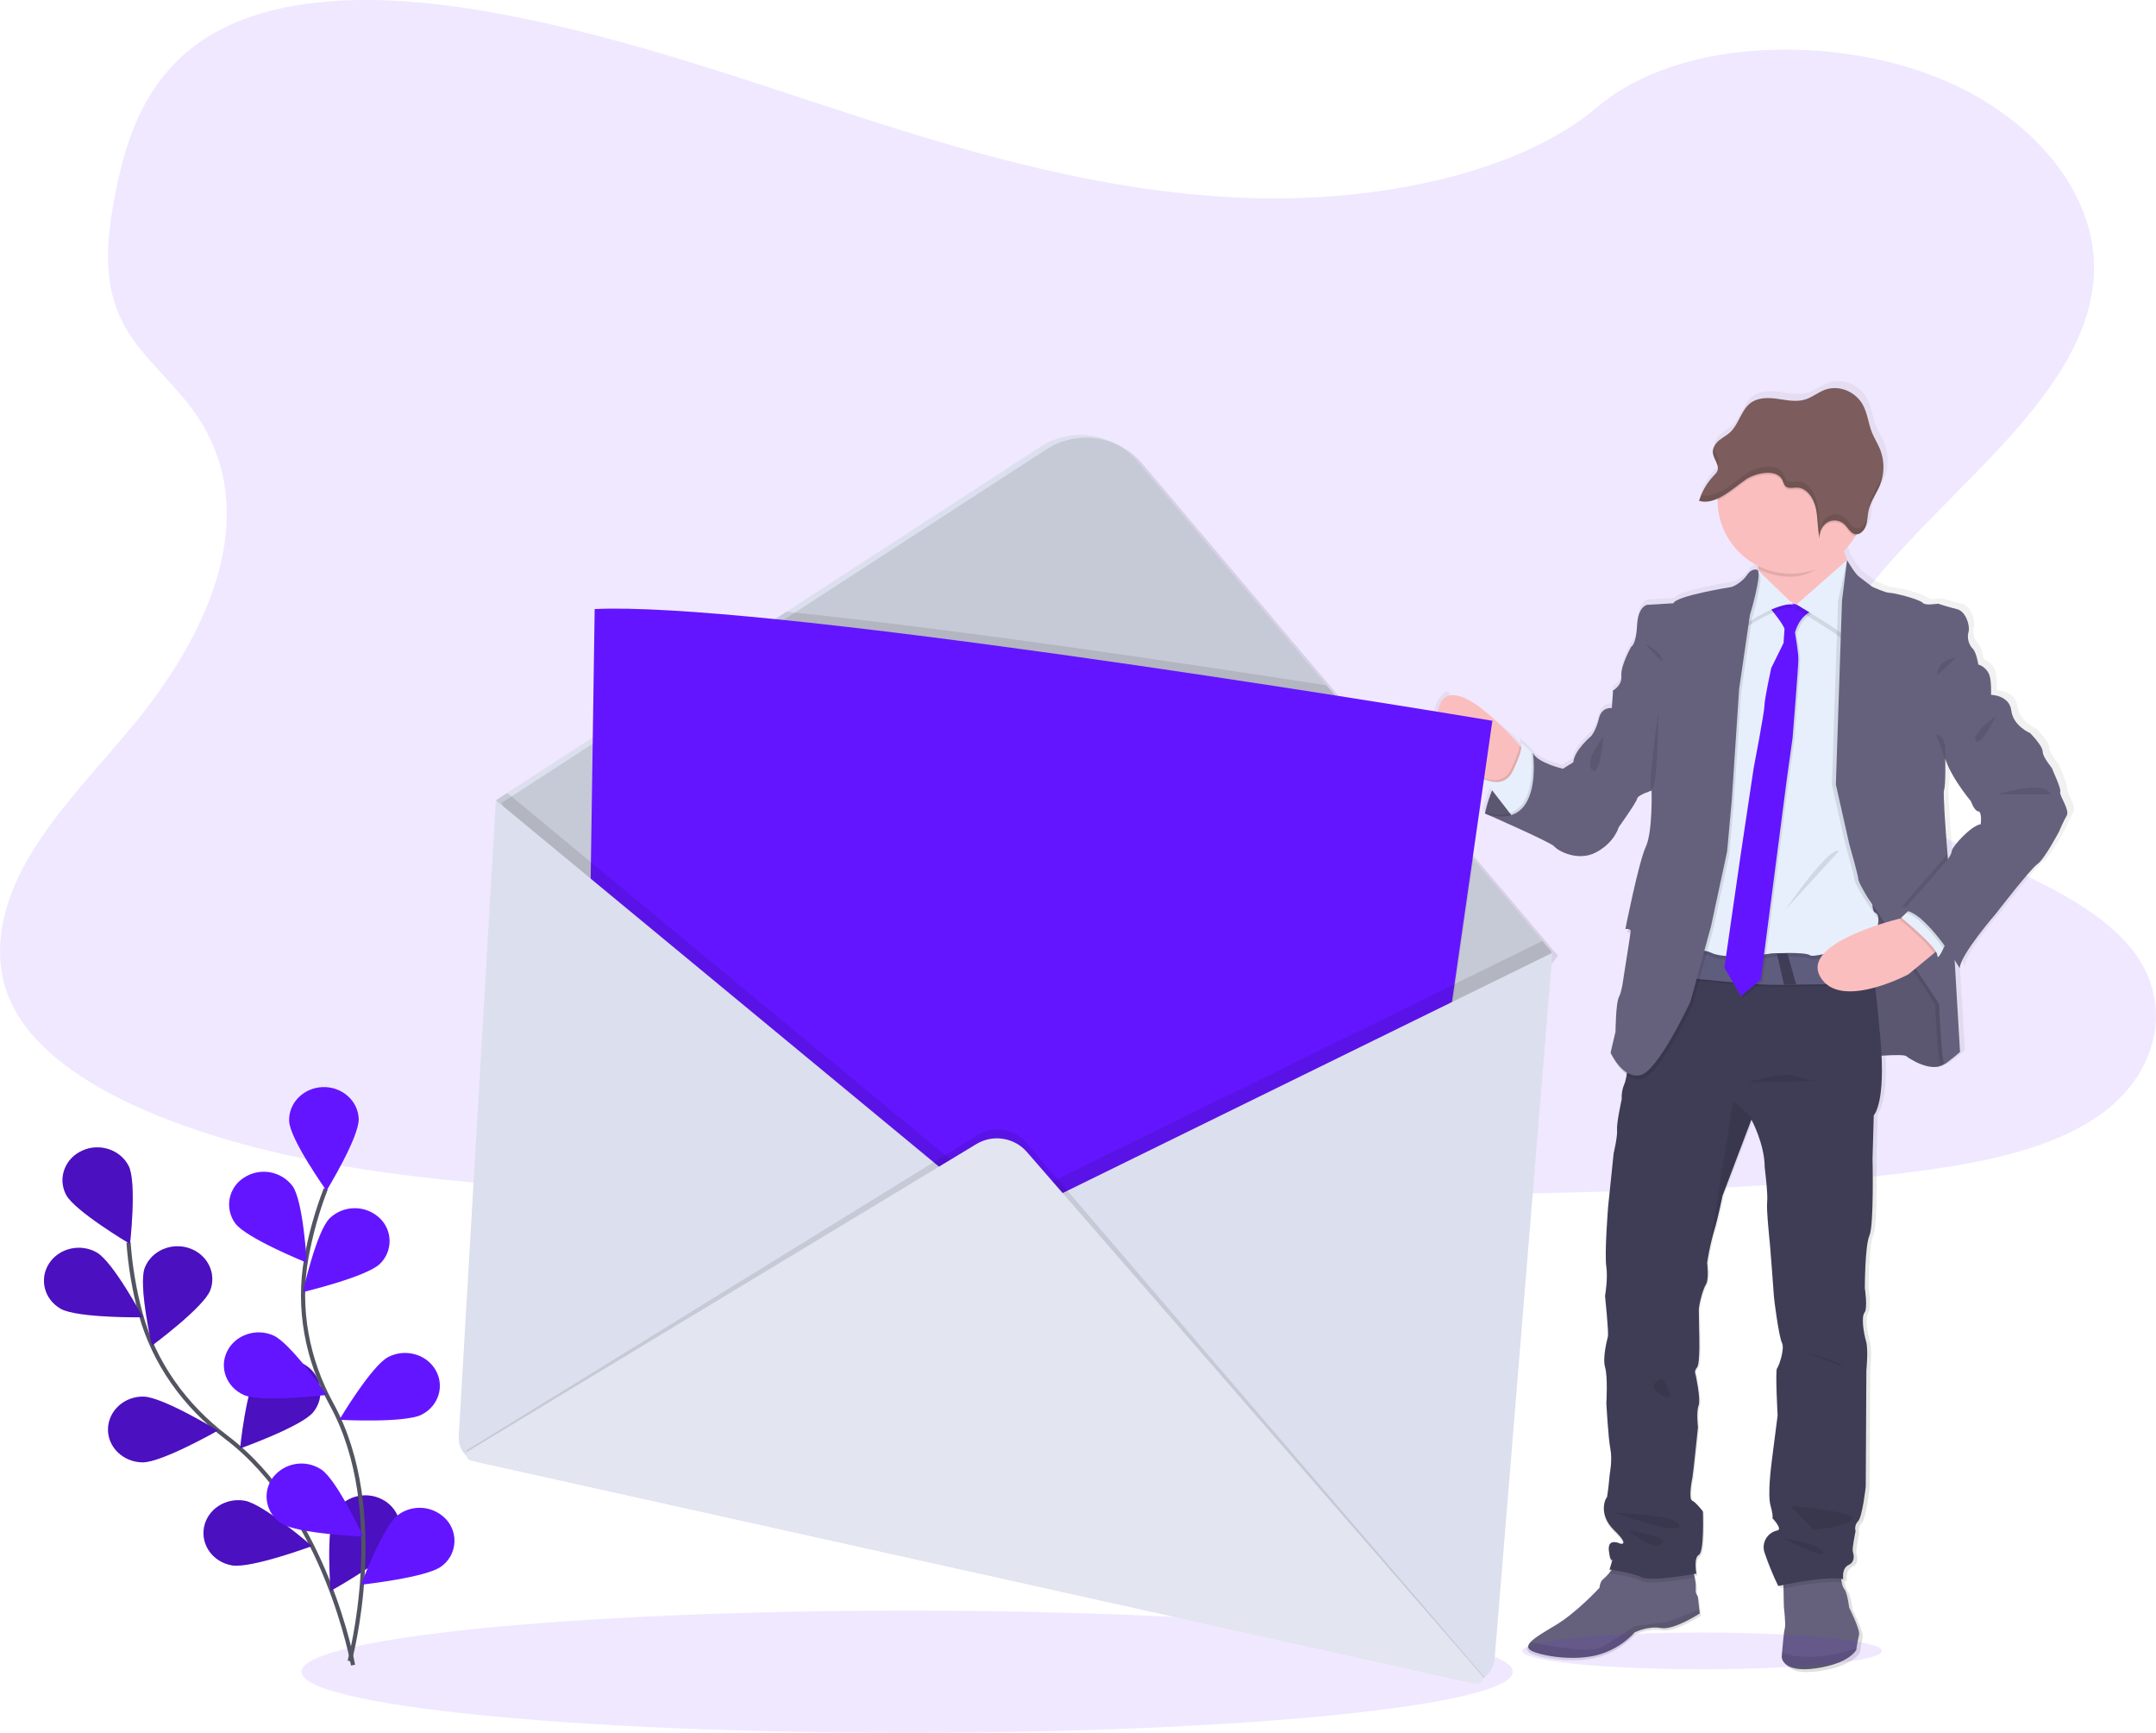
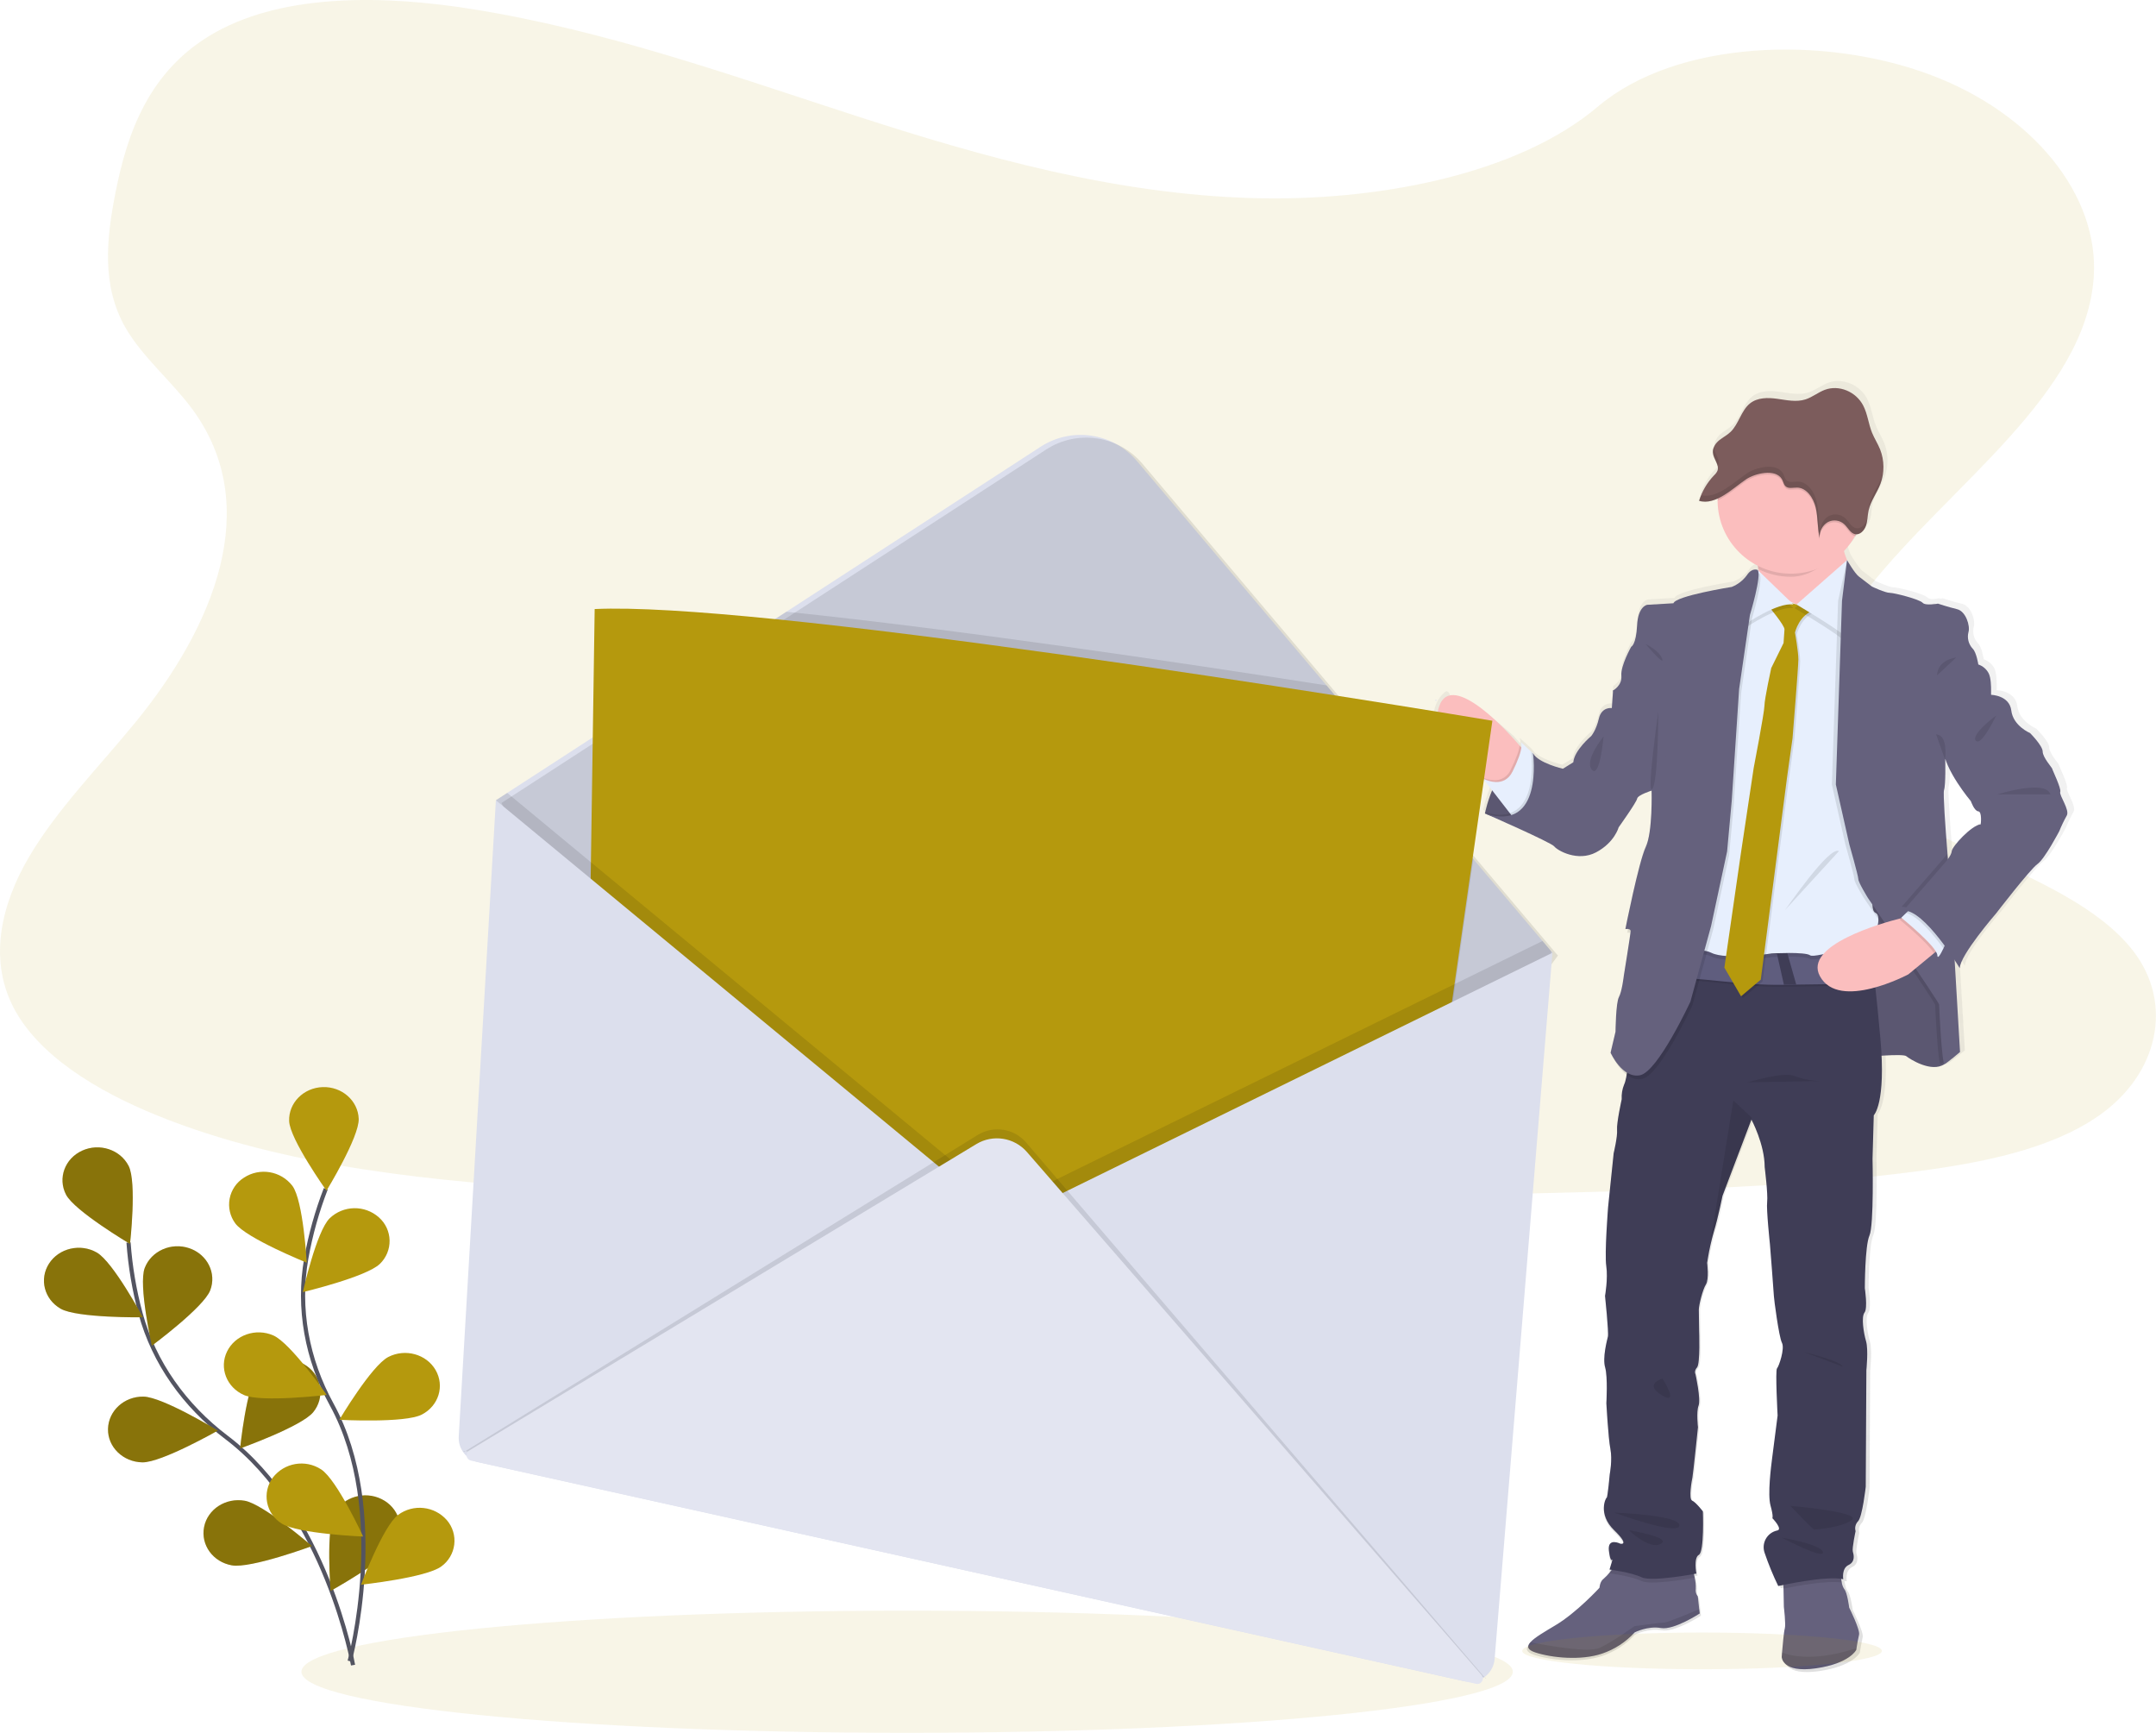
<svg xmlns="http://www.w3.org/2000/svg" id="94c1f45f-2d92-458e-bbfe-f6c69da92e14" data-name="Layer 1" width="1034.95" height="831.61" viewBox="0 0 1034.95 831.61">
  <defs>
    <linearGradient id="eb1b6581-0e6c-46f0-8ed9-49203ffc7122" x1="924.49" y1="836.62" x2="924.49" y2="217.05" gradientUnits="userSpaceOnUse">
      <stop offset="0" stop-color="gray" stop-opacity="0.25" />
      <stop offset="0.54" stop-color="gray" stop-opacity="0.12" />
      <stop offset="1" stop-color="gray" stop-opacity="0.1" />
    </linearGradient>
  </defs>
-   <path d="M683.84,129.27C617.49,127.36,554.3,109.52,494,90S373.84,48.89,309.08,38.55c-41.65-6.65-89.28-7.59-122.84,11C153.94,67.44,143.51,98.33,137.9,127c-4.23,21.56-6.71,44.26,4.86,64.44,8,14,22.29,25.79,32.15,39.21,34.3,46.71,10.06,104.3-27.12,149.9-17.44,21.39-37.67,41.8-51.13,64.57S77,494,88.75,517.2c11.67,23,39.48,40.31,69.61,52.48,61.19,24.7,133.3,31.77,203.61,35.78,155.64,8.86,312.12,5,468.18,1.18,57.75-1.42,115.76-2.86,172.58-10.3,31.55-4.13,64.12-10.68,87-26.5,29.08-20.08,36.28-54.09,16.8-79.27-32.68-42.24-123-52.73-145.89-98.06-12.58-24.95.34-52.75,18.61-75.89,39.2-49.64,104.91-93.19,108.37-149.93,2.37-39-29.21-78-78.05-96.44-51.19-19.33-122.18-16.9-160,15.1C810.76,118.29,742.42,131,683.84,129.27Z" transform="translate(-82.53 -34.2)" fill="#6415ff" opacity="0.1" />
-   <ellipse cx="435.45" cy="802.29" rx="290.75" ry="29.32" fill="#6415ff" opacity="0.1" />
+   <path d="M683.84,129.27C617.49,127.36,554.3,109.52,494,90S373.84,48.89,309.08,38.55c-41.65-6.65-89.28-7.59-122.84,11C153.94,67.44,143.51,98.33,137.9,127c-4.23,21.56-6.71,44.26,4.86,64.44,8,14,22.29,25.79,32.15,39.21,34.3,46.71,10.06,104.3-27.12,149.9-17.44,21.39-37.67,41.8-51.13,64.57S77,494,88.75,517.2c11.67,23,39.48,40.31,69.61,52.48,61.19,24.7,133.3,31.77,203.61,35.78,155.64,8.86,312.12,5,468.18,1.18,57.75-1.42,115.76-2.86,172.58-10.3,31.55-4.13,64.12-10.68,87-26.5,29.08-20.08,36.28-54.09,16.8-79.27-32.68-42.24-123-52.73-145.89-98.06-12.58-24.95.34-52.75,18.61-75.89,39.2-49.64,104.91-93.19,108.37-149.93,2.37-39-29.21-78-78.05-96.44-51.19-19.33-122.18-16.9-160,15.1C810.76,118.29,742.42,131,683.84,129.27Z" transform="translate(-82.53 -34.2)" fill="#b5990d" opacity="0.1" />
+   <ellipse cx="435.45" cy="802.29" rx="290.75" ry="29.32" fill="#b5990d" opacity="0.1" />
  <path d="M252,833.31S239.1,760.22,191.22,724c-20.09-15.2-34.79-35.87-41.21-59.41a179.25,179.25,0,0,1-5.78-34.1" transform="translate(-82.53 -34.2)" fill="none" stroke="#535461" stroke-miterlimit="10" stroke-width="2" />
-   <path d="M114.21,607.49c4,7.83,30.73,23.68,30.73,23.68s3.36-29.61-.67-37.45-14-11.11-22.32-7.31S110.18,599.65,114.21,607.49Z" transform="translate(-82.53 -34.2)" fill="#6415ff" />
-   <path d="M111.66,662.28c7.9,4.51,39.44,4.11,39.44,4.11S136.87,639.81,129,635.3s-18.16-2.13-22.94,5.32S103.77,657.77,111.66,662.28Z" transform="translate(-82.53 -34.2)" fill="#6415ff" />
-   <path d="M150.87,736c9.22.13,36.23-15.25,36.23-15.25s-26.49-16.16-35.72-16.3-16.82,6.82-17,15.53S141.64,735.84,150.87,736Z" transform="translate(-82.53 -34.2)" fill="#6415ff" />
-   <path d="M193.83,785.43c9.06,1.61,38.44-9.25,38.44-9.25S209.05,756,200,754.42s-17.8,4-19.5,12.6S184.76,783.83,193.83,785.43Z" transform="translate(-82.53 -34.2)" fill="#6415ff" />
-   <path d="M183.44,653.45c-3.15,8.19-28,26.55-28,26.55s-6.58-29.12-3.43-37.31,12.74-12.42,21.41-9.45S186.59,645.27,183.44,653.45Z" transform="translate(-82.53 -34.2)" fill="#6415ff" />
-   <path d="M232.91,711.89c-5.6,6.93-35.12,17.43-35.12,17.43s3-29.65,8.56-36.57a17.38,17.38,0,0,1,23.42-3A15.2,15.2,0,0,1,232.91,711.89Z" transform="translate(-82.53 -34.2)" fill="#6415ff" />
-   <path d="M272.73,774.92c-4.28,7.72-31.49,22.78-31.49,22.78s-2.39-29.69,1.89-37.41,14.37-10.7,22.55-6.66S277,767.2,272.73,774.92Z" transform="translate(-82.53 -34.2)" fill="#6415ff" />
+   <path d="M114.21,607.49c4,7.83,30.73,23.68,30.73,23.68s3.36-29.61-.67-37.45-14-11.11-22.32-7.31S110.18,599.65,114.21,607.49Z" transform="translate(-82.53 -34.2)" fill="#b5990d" />
+   <path d="M111.66,662.28c7.9,4.51,39.44,4.11,39.44,4.11S136.87,639.81,129,635.3s-18.16-2.13-22.94,5.32S103.77,657.77,111.66,662.28Z" transform="translate(-82.53 -34.2)" fill="#b5990d" />
+   <path d="M150.87,736c9.22.13,36.23-15.25,36.23-15.25s-26.49-16.16-35.72-16.3-16.82,6.82-17,15.53S141.64,735.84,150.87,736Z" transform="translate(-82.53 -34.2)" fill="#b5990d" />
+   <path d="M193.83,785.43c9.06,1.61,38.44-9.25,38.44-9.25S209.05,756,200,754.42s-17.8,4-19.5,12.6S184.76,783.83,193.83,785.43Z" transform="translate(-82.53 -34.2)" fill="#b5990d" />
+   <path d="M183.44,653.45c-3.15,8.19-28,26.55-28,26.55s-6.58-29.12-3.43-37.31,12.74-12.42,21.41-9.45S186.59,645.27,183.44,653.45Z" transform="translate(-82.53 -34.2)" fill="#b5990d" />
+   <path d="M232.91,711.89c-5.6,6.93-35.12,17.43-35.12,17.43s3-29.65,8.56-36.57a17.38,17.38,0,0,1,23.42-3A15.2,15.2,0,0,1,232.91,711.89Z" transform="translate(-82.53 -34.2)" fill="#b5990d" />
+   <path d="M272.73,774.92c-4.28,7.72-31.49,22.78-31.49,22.78s-2.39-29.69,1.89-37.41,14.37-10.7,22.55-6.66S277,767.2,272.73,774.92Z" transform="translate(-82.53 -34.2)" fill="#b5990d" />
  <path d="M114.21,607.49c4,7.83,30.73,23.68,30.73,23.68s3.36-29.61-.67-37.45-14-11.11-22.32-7.31S110.18,599.65,114.21,607.49Z" transform="translate(-82.53 -34.2)" opacity="0.25" />
  <path d="M111.66,662.28c7.9,4.51,39.44,4.11,39.44,4.11S136.87,639.81,129,635.3s-18.16-2.13-22.94,5.32S103.77,657.77,111.66,662.28Z" transform="translate(-82.53 -34.2)" opacity="0.25" />
  <path d="M150.87,736c9.22.13,36.23-15.25,36.23-15.25s-26.49-16.16-35.72-16.3-16.82,6.82-17,15.53S141.64,735.84,150.87,736Z" transform="translate(-82.53 -34.2)" opacity="0.25" />
  <path d="M193.83,785.43c9.06,1.61,38.44-9.25,38.44-9.25S209.05,756,200,754.42s-17.8,4-19.5,12.6S184.76,783.83,193.83,785.43Z" transform="translate(-82.53 -34.2)" opacity="0.25" />
  <path d="M183.44,653.45c-3.15,8.19-28,26.55-28,26.55s-6.58-29.12-3.43-37.31,12.74-12.42,21.41-9.45S186.59,645.27,183.44,653.45Z" transform="translate(-82.53 -34.2)" opacity="0.25" />
  <path d="M232.91,711.89c-5.6,6.93-35.12,17.43-35.12,17.43s3-29.65,8.56-36.57a17.38,17.38,0,0,1,23.42-3A15.2,15.2,0,0,1,232.91,711.89Z" transform="translate(-82.53 -34.2)" opacity="0.25" />
  <path d="M272.73,774.92c-4.28,7.72-31.49,22.78-31.49,22.78s-2.39-29.69,1.89-37.41,14.37-10.7,22.55-6.66S277,767.2,272.73,774.92Z" transform="translate(-82.53 -34.2)" opacity="0.25" />
  <path d="M250.38,831.39s19.57-71.76-8.65-123.2c-11.84-21.58-16.41-46.1-12.17-70.08a180,180,0,0,1,9.35-33.38" transform="translate(-82.53 -34.2)" fill="none" stroke="#535461" stroke-miterlimit="10" stroke-width="2" />
-   <path d="M221.33,572.22c.32,8.7,17.93,33.41,17.93,33.41s15.78-25.79,15.46-34.5-8.05-15.52-17.27-15.22S221,563.51,221.33,572.22Z" transform="translate(-82.53 -34.2)" fill="#6415ff" />
-   <path d="M195.49,621.34c5.28,7.14,34.28,18.84,34.28,18.84s-1.6-29.74-6.88-36.89a17.35,17.35,0,0,0-23.26-3.91A15.23,15.23,0,0,0,195.49,621.34Z" transform="translate(-82.53 -34.2)" fill="#6415ff" />
-   <path d="M199.69,703.71c8.38,3.65,39.68-.07,39.68-.07s-17.29-24.92-25.67-28.57-18.3-.2-22.17,7.71S191.32,700.06,199.69,703.71Z" transform="translate(-82.53 -34.2)" fill="#6415ff" />
-   <path d="M217.74,765.36c7.61,4.94,39.12,6.25,39.12,6.25s-12.58-27.31-20.18-32.24a17.33,17.33,0,0,0-23.23,4A15.23,15.23,0,0,0,217.74,765.36Z" transform="translate(-82.53 -34.2)" fill="#6415ff" />
-   <path d="M264.9,640.73c-6.4,6.28-37,13.57-37,13.57s6.49-29.15,12.88-35.43a17.42,17.42,0,0,1,23.63-.44A15.16,15.16,0,0,1,264.9,640.73Z" transform="translate(-82.53 -34.2)" fill="#6415ff" />
-   <path d="M285,713.08c-8.09,4.19-39.58,2.5-39.58,2.5s15.43-26,23.52-30.16,18.25-1.39,22.68,6.25S293.13,708.89,285,713.08Z" transform="translate(-82.53 -34.2)" fill="#6415ff" />
-   <path d="M294.39,785.94c-7.23,5.42-38.57,8.78-38.57,8.78s10.56-28.07,17.79-33.49a17.38,17.38,0,0,1,23.47,2.55A15.19,15.19,0,0,1,294.39,785.94Z" transform="translate(-82.53 -34.2)" fill="#6415ff" />
+   <path d="M221.33,572.22c.32,8.7,17.93,33.41,17.93,33.41s15.78-25.79,15.46-34.5-8.05-15.52-17.27-15.22S221,563.51,221.33,572.22Z" transform="translate(-82.53 -34.2)" fill="#b5990d" />
+   <path d="M195.49,621.34c5.28,7.14,34.28,18.84,34.28,18.84s-1.6-29.74-6.88-36.89a17.35,17.35,0,0,0-23.26-3.91A15.23,15.23,0,0,0,195.49,621.34Z" transform="translate(-82.53 -34.2)" fill="#b5990d" />
+   <path d="M199.69,703.71c8.38,3.65,39.68-.07,39.68-.07s-17.29-24.92-25.67-28.57-18.3-.2-22.17,7.71S191.32,700.06,199.69,703.71Z" transform="translate(-82.53 -34.2)" fill="#b5990d" />
+   <path d="M217.74,765.36c7.61,4.94,39.12,6.25,39.12,6.25s-12.58-27.31-20.18-32.24a17.33,17.33,0,0,0-23.23,4A15.23,15.23,0,0,0,217.74,765.36Z" transform="translate(-82.53 -34.2)" fill="#b5990d" />
+   <path d="M264.9,640.73c-6.4,6.28-37,13.57-37,13.57s6.49-29.15,12.88-35.43a17.42,17.42,0,0,1,23.63-.44A15.16,15.16,0,0,1,264.9,640.73Z" transform="translate(-82.53 -34.2)" fill="#b5990d" />
+   <path d="M285,713.08c-8.09,4.19-39.58,2.5-39.58,2.5s15.43-26,23.52-30.16,18.25-1.39,22.68,6.25S293.13,708.89,285,713.08Z" transform="translate(-82.53 -34.2)" fill="#b5990d" />
+   <path d="M294.39,785.94c-7.23,5.42-38.57,8.78-38.57,8.78s10.56-28.07,17.79-33.49a17.38,17.38,0,0,1,23.47,2.55A15.19,15.19,0,0,1,294.39,785.94Z" transform="translate(-82.53 -34.2)" fill="#b5990d" />
  <path d="M1074.74,412.36c.6-1.64-3.9-10.73-3.9-11.18s-4.65-5.52-4.65-8.35-6.16-8.94-6.16-8.94-8.25-3.43-9.15-10.88-9.89-7.61-9.91-7.61h0s0-.68.06-1.71c0-2.32-.07-6.46-1.11-8.72a8.85,8.85,0,0,0-5.11-4.33s-.9-5.81-2.7-7.6A8.56,8.56,0,0,1,1030,335c.9-2.83-1.2-10-5.56-11s-9.3-2.68-9.3-2.68-.49.09-1.2.19l-.6-.19a26.78,26.78,0,0,1-3.16.39,3.85,3.85,0,0,1-2.54-.84c-1.51-1.64-13.67-4.77-15.92-4.77s-8.71-3-8.71-3l-6.44-4.92c-1.81-1.38-5.16-7-5.65-7.79l-.06-.11h0l0,0a27,27,0,0,1-1.36-3.92v0a35.44,35.44,0,0,0,5.58-7.67c.16-.29.3-.59.44-.88a3.59,3.59,0,0,0,1-.16c.13,0,.26-.1.39-.15a6.55,6.55,0,0,0,3.19-3.81h0c.11-.32.21-.65.29-1,0-.11,0-.23.07-.34s.1-.45.14-.68.05-.26.07-.38.07-.45.1-.68,0-.25,0-.37c0-.29.07-.57.11-.85h0a30.28,30.28,0,0,1,.47-3.15s0,0,0,0h0c.9-4,3.33-7.46,5.06-11.2h0c.25-.53.48-1.08.69-1.63s.42-1.2.59-1.81l.15-.56c.11-.44.21-.89.3-1.34,0-.2.08-.4.11-.6.1-.62.19-1.24.24-1.87A23.18,23.18,0,0,0,987,246.72c-1.13-2.8-2.8-5.32-3.94-8.12-1.73-4.24-2.18-9-4.29-13.08-3.53-6.78-11.85-10.17-18.69-7.62-3.27,1.21-6.1,3.57-9.41,4.63-4.44,1.41-9.18.35-13.77-.29s-9.67-.69-13.36,2.31c-4.25,3.45-5.42,9.94-9.41,13.73-1.67,1.59-3.76,2.61-5.53,4.08a9,9,0,0,0-2.77,3.79c0,.11-.07.21-.1.32s-.07.25-.1.38-.06.3-.08.45,0,.21,0,.31a5.33,5.33,0,0,0,0,.8h0a6.54,6.54,0,0,0,.13.75c0,.07,0,.14,0,.21s.12.41.19.62a.56.56,0,0,0,0,.12c.08.23.17.45.26.68l.15.34.12.28a17.38,17.38,0,0,1,1.39,3.46,3.91,3.91,0,0,1-.13,2.29,7,7,0,0,1-1.67,2.18,31,31,0,0,0-6.77,10.85c-.17.46-.34.92-.49,1.4v0l.21.05a8.52,8.52,0,0,0,1.31.29c.25,0,.5.06.76.08a11.75,11.75,0,0,0,3.06-.24c.25-.05.51-.11.76-.18a18.87,18.87,0,0,0,3-1.11c0,.3,0,.61,0,.91s0,.34,0,.51a35.47,35.47,0,0,0,19.69,31.71c0,.32.09.65.13,1s.07.54.1.81l-.4-.39s-2.71-1.34-5.26,2.53-7.35,5.67-7.35,5.67-27.32,4.32-28.37,7.9l-12.76.74s-4.51.6-5,10-2.85,10.29-2.85,10.29-5.25,9.24-4.8,14-4,7.16-4,7.16l-.6,8.49s-5-.74-6.31,5.07-3.75,8.5-3.75,8.5-8.26,6.86-8.71,12.67l-5.1,3.13s-11.86-2.68-14.56-7.45l-.83-.78a.75.75,0,0,1-.07-.12.28.28,0,0,0,0,.06c-1.78-1.68-5.54-5.18-5-4.38a3.64,3.64,0,0,1,.24,2.4l-.88-1-2.36-2.62s-19.17-18-30.43-19.38h0c-.15-.29-.87-3.12-2.79-1.35a15.65,15.65,0,0,0-.11,23l17.95,16.77.46.34,3.86,5c-.65,1.56-1.2,3.07-1.65,4.45,0,0,0,.09-.05.13-.09.3-.19.58-.28.86l-.09.3c-.08.28-.17.56-.25.82s-.09.33-.14.49,0,.19-.08.28c-.42,1.5-.7,2.65-.84,3.29l-1-.31,1,.42c0,.05,0,.11,0,.16l-.06.31.92.4c5.26,2.29,31.51,13.8,32.86,15.55,1.5,1.93,11.4,7.6,20.41,2.83s11-12.08,11-12.08,8.7-12.07,9-13.86,7.06-3.88,7.06-3.88.6,20-2.85,27.28-9.91,39.66-9.91,39.66a4.76,4.76,0,0,1,1.28-.08c-.24,1.17-.38,1.87-.38,1.87a4.46,4.46,0,0,1,1.59,0c-.48,3.68-3.24,20.76-3.24,20.76s-.9,7.75-2.4,10.43-1.65,16.7-1.65,16.7l-2.4,10.13a19.57,19.57,0,0,0,.91,1.75v0s2.58,5.72,6.91,8.93a18.3,18.3,0,0,1-1.21,4.64,16.07,16.07,0,0,0-1.2,7.15s-2.55,11.48-2.25,14.76-1.65,11.33-1.65,11.33L854.54,613s-1.8,22.51-.9,28.63-.61,14.45-.61,14.45,1.8,17.74,1.35,19.68-2.7,10.28-1.35,14.91.61,17.29.61,17.29.9,16.69,1.94,22.06-.3,12.23-.3,12.23-1,11.47-1.5,11.47-4.35,7.9,3.6,15.66,3,6.55,3,6.55-6.3-3.13-5.56,3.28c.72,6.1,1.71,4.51,1.8,4.34l-1.5,4.9,1,.15-.87,1a23.29,23.29,0,0,1-3,3.14c-1.81,1.34-2,4.32-2,4.32s-11.1,12.08-21.46,18.19c-5.45,3.22-10.15,5.94-12.2,8.19-1.85,2-1.55,3.66,2.29,4.93,8.11,2.68,22.36,4,32.57.6a38.06,38.06,0,0,0,15.91-10.29s6.46-3.28,12.77-2.09,18.91-7,18.91-7l-.23-2.12-.67-6.09a4.79,4.79,0,0,1-1.05-3.72,19.31,19.31,0,0,0-.53-5.36c-.1-.59-.22-1.18-.33-1.73l1.15-.21s-1.49-7.61,1.21-9.1,1.94-21,1.94-21-3.44-4.47-5.25-5.21-.15-10,.16-11.19,2.7-24.3,2.7-24.3-.9-7.3.3-10.43S897,694,897,694s-.9-1.49.76-3.28,1-17.74,1-17.74-.14-8.05-.14-10.14,1.8-9.69,3.45-12.22.6-10.44.6-10.44v0l.09-.59c0-.23.08-.51.14-.85l.13-.79A112.6,112.6,0,0,1,906,624.94c2-6.26,4.2-17.29,4.2-17.29l14-36.4.16-.43s6.45,11.93,6.45,23c0,0,1.65,13.27,1.2,16.85S933.34,631,933.34,631s1.95,24.15,1.95,25.2,2.4,19.68,3.91,22.51-1.51,11.48-2.41,12.37.3,22.81.3,22.81-2.25,17.29-2.7,20.87-2.25,17.3-.75,22.66.9,6.11.9,6.11,5.41,5.52,2.25,6a8.25,8.25,0,0,0-6,10.87,139.25,139.25,0,0,0,6.61,16s.93-.21,2.48-.52l0,1.77.18,8.88s1,8.5.45,10.44c-.44,1.42-1,8.1-1.33,11.59-.11,1.27-.17,2.12-.17,2.12s0,7.9,16.66,5.52,19.66-8.94,19.66-8.94,0-.31.12-.82c.25-1.51.79-4.71,1.23-6.49.6-2.39-4.8-13.12-4.8-13.12s-.9-7.3-2.41-8.94a7.92,7.92,0,0,1-1.2-3.13c-.14-.6-.26-1.23-.36-1.84a11,11,0,0,1,1.11.2s-.9-5.22,2.56-6.86,2.55-5.06,2.1-6.56,1.35-9.84,1.35-9.84a4.85,4.85,0,0,1,1.2-4.76c2.11-2.1,3.75-16.7,3.75-16.7l.3-56.35s1.06-10-.14-14-2.41-11.77-.76-13.86.15-11.77.15-11.77,0-20.43,2.26-25.49,1.5-37.12,1.5-37.12l.59-21s4.91-4.64,3.75-28.83c5.23-.33,11.13-.52,12,.2,1.65,1.35,12.31,8.2,18.61,3.88,1.35-.6,7.5-5.81,7.5-5.81l-2.64-44.7c1.65,2.49,2.65,4.15,2.65,4.15,0-6.26,17.71-26.54,17.71-26.54s16.51-21.31,20.11-23.85,10.66-15.95,10.66-15.95a64.65,64.65,0,0,1,3.61-7.45C1079.55,421.16,1074.14,414,1074.74,412.36ZM1036,428c-4.5.45-14,10.74-14.11,13-.07,1.18-1.07,2.76-2,4-.07-.9-.15-1.82-.22-2.75-1.06-13.17-2.21-29.22-1.69-30.78.91-2.68.6-14.75.6-14.75l0,0,.16-.23c3,9.35,12.43,20.38,12.43,20.38s1.65,4.77,3.6,4.92S1036,428,1036,428Z" transform="translate(-82.53 -34.2)" fill="url(#eb1b6581-0e6c-46f0-8ed9-49203ffc7122)" />
  <path d="M795.34,424.61s5.47-28.7,23.08-28.85l12.87,26.48-8.58,5.92S804.07,428.75,795.34,424.61Z" transform="translate(-82.53 -34.2)" fill="#65617d" />
  <path d="M831.29,422.24l-8.58,5.92s-13.12.42-22.5-1.89a26.92,26.92,0,0,1-4.87-1.66s0-.16.1-.46c0,0,0-.07,0-.11a64.76,64.76,0,0,1,3.33-10.54c.55-1.29,1.16-2.62,1.82-3.95,2.58-5,6.2-9.82,11.16-12.23a15.17,15.17,0,0,1,5.87-1.53l.52,0h.26l.28.59,4.35,8.94Z" transform="translate(-82.53 -34.2)" opacity="0.1" />
  <path d="M977.45,541.48s18.5-1.77,20.12-.44,12.13,8.13,18.35,3.84,2.07-19.23,2.07-19.82-.59-21.75-.59-21.75l-11.1-14.94-13.9-26.18L964,459.37l.74,41.58-.15,21.3Z" transform="translate(-82.53 -34.2)" fill="#65617d" />
  <path d="M977.45,541.48s18.5-1.77,20.12-.44,12.13,8.13,18.35,3.84,2.07-19.23,2.07-19.82-.59-21.75-.59-21.75l-11.1-14.94-13.9-26.18L964,459.37l.74,41.58-.15,21.3Z" transform="translate(-82.53 -34.2)" opacity="0.1" />
  <path d="M814.72,395s-1.48,18.05-12.72,18.34c0,0-3.19-1.92-7.48-5.12-9.88-7.39-25.55-21.6-21.22-34.82,6.21-18.93,36.39,16,36.39,16L812,392Z" transform="translate(-82.53 -34.2)" fill="#fbbebe" />
  <path d="M814.72,395s-1.48,18.05-12.72,18.34c0,0-3.19-1.92-7.48-5.12l-.95-1.23a14.79,14.79,0,0,0,6.16,1.66,8.33,8.33,0,0,0,8-5.07,63.51,63.51,0,0,0,3.11-7.16A20.87,20.87,0,0,0,812,392Z" transform="translate(-82.53 -34.2)" opacity="0.1" />
  <path d="M809.84,427.72l-2.53-3.26-8.52-11-4.34-5.61a14.62,14.62,0,0,0,6.16,1.66c2.83.07,6-1,8-5.06a64.62,64.62,0,0,0,3.11-7.17c1.4-4,1.38-6,.88-6.73s3.14,2.68,4.89,4.34l.06.06.82.77.3.6,4.29,8.57s0,.12,0,.36C823.38,408,824.83,425.27,809.84,427.72Z" transform="translate(-82.53 -34.2)" fill="#e7effd" />
  <path d="M898.46,808.51s-12.43,8.14-18.64,7-12.58,2.08-12.58,2.08a37.48,37.48,0,0,1-15.69,10.21c-10,3.4-24.1,2.06-32.09-.6-3.78-1.26-4.09-2.88-2.27-4.89,2-2.24,6.66-4.93,12-8.13,10.21-6.06,21.15-18,21.15-18s.15-3,1.93-4.28a23.06,23.06,0,0,0,3-3.12c1.59-1.88,3.08-3.84,3.08-3.84L894.91,786s.62,2.63,1.11,5.32a19.27,19.27,0,0,1,.51,5.33,4.82,4.82,0,0,0,1,3.69l.66,6Z" transform="translate(-82.53 -34.2)" fill="#65617d" />
  <path d="M974.94,818.72c-.44,1.77-1,4.94-1.21,6.43l-.13.82s-3,6.51-19.37,8.88-16.42-5.48-16.42-5.48.06-.84.16-2.11c.29-3.46.88-10.09,1.32-11.5.58-1.92-.45-10.36-.45-10.36l-.17-8.81-.13-6.12,27.23-2.82a49.4,49.4,0,0,0,.88,6.06,7.75,7.75,0,0,0,1.19,3.11c1.48,1.63,2.36,8.88,2.36,8.88S975.53,816.35,974.94,818.72Z" transform="translate(-82.53 -34.2)" fill="#65617d" />
  <path d="M894.91,786s.62,2.63,1.11,5.32c-3.95.73-21.21,3.72-25.52,1.63-4.89-2.37-15.39-3.7-15.39-3.7l.17-.6c1.59-1.88,3.08-3.84,3.08-3.84Z" transform="translate(-82.53 -34.2)" opacity="0.1" />
  <path d="M966.65,793.71c-6.9-1.17-22,1.66-28,2.88l-.13-6.12,27.23-2.82A49.4,49.4,0,0,0,966.65,793.71Z" transform="translate(-82.53 -34.2)" opacity="0.1" />
  <path d="M982,569.44l-.59,20.86s.74,31.81-1.48,36.84-2.22,25.3-2.22,25.3,1.48,9.61-.15,11.68-.44,9.76.74,13.76.15,13.91.15,13.91l-.3,55.92s-1.62,14.49-3.7,16.57a4.85,4.85,0,0,0-1.18,4.73s-1.77,8.28-1.33,9.77,1.33,4.88-2.07,6.5-2.52,6.81-2.52,6.81c-8.13-1.93-31.21,3.26-31.21,3.26a138.84,138.84,0,0,1-6.51-15.84,8.19,8.19,0,0,1,5.92-10.79c3.1-.45-2.22-5.92-2.22-5.92s.59-.74-.89-6.06.29-19,.74-22.5,2.66-20.71,2.66-20.71-1.18-21.74-.29-22.63,3.84-9.47,2.37-12.28-3.86-21.3-3.86-22.34-1.91-25-1.91-25-1.78-16.72-1.33-20.27-1.19-16.71-1.19-16.71c0-11-6.36-22.79-6.36-22.79l-.16.43L909.4,608.06s-2.22,10.94-4.14,17.15a112.18,112.18,0,0,0-2.89,12.85l-.13.79c0,.33-.1.61-.13.83l-.09.6v0s1,7.84-.6,10.36-3.4,10.06-3.4,12.13.15,10.06.15,10.06.59,15.83-1,17.61-.75,3.25-.75,3.25,2.66,12,1.48,15.09-.29,10.35-.29,10.35-2.37,22.94-2.66,24.12-1.93,10.36-.15,11.1,5.17,5.17,5.17,5.17.75,19.39-1.92,20.86-1.19,9-1.19,9-21.44,4.14-26.32,1.77-15.39-3.7-15.39-3.7l1.47-4.86c-.09.17-1.07,1.75-1.77-4.31-.73-6.36,5.48-3.26,5.48-3.26s4.88,1.19-3-6.5-4-15.54-3.55-15.54,1.49-11.38,1.49-11.38,1.33-6.81.29-12.14-1.92-21.9-1.92-21.9.74-12.57-.59-17.15.88-12.88,1.33-14.8S853,656.13,853,656.13s1.48-8.28.59-14.34.89-28.41.89-28.41l2.66-25.74s1.92-8,1.63-11.25S861,561.75,861,561.75a16,16,0,0,1,1.18-7.1c1.48-3,2.07-12.72,2.07-12.72l14.21-32.55,7-28.7,93.93-.89s.35,2.49.92,7,1.37,11.21,2.26,19.48c.82,7.51,1.72,16.34,2.59,26.17C988,563.82,982,569.44,982,569.44Z" transform="translate(-82.53 -34.2)" fill="#3f3d56" />
  <path d="M973.31,310.4l-21.9,23.38s-28.1-11.25-25.14-15.09c1.14-1.49,1-6.19.3-11.37-1-8.2-3.26-17.63-3.26-17.63s49.11-8,45,.29c-1.51,3-1.25,6.56-.31,9.83A37,37,0,0,0,973.31,310.4Z" transform="translate(-82.53 -34.2)" fill="#fbbebe" />
  <path d="M968.28,290c-1.51,3-2.23,3.32-1.29,6.59C960.57,303.46,952.4,311,942.24,311a35.06,35.06,0,0,1-15.67-3.67c-1-8.2-3.26-17.63-3.26-17.63S972.42,281.7,968.28,290Z" transform="translate(-82.53 -34.2)" opacity="0.1" />
  <path d="M977.46,274.89a35.22,35.22,0,0,1-70.43,0c0-.17,0-.34,0-.5a35.21,35.21,0,0,1,70.42.5Z" transform="translate(-82.53 -34.2)" fill="#fbbebe" />
  <path d="M982.55,507.18c-4.66,0-20.19.17-37.55.44h-.21l-5.73.1h-.18c-20.58.33-40.87-3.69-49-2.93-17.3,1.62,6.22-16,6.22-16a144.78,144.78,0,0,0,39.43,4l5-.26c15.72-.89,31.53-2.37,39.79-4.85C980.87,492.26,981.66,498.91,982.55,507.18Z" transform="translate(-82.53 -34.2)" opacity="0.1" />
  <path d="M982.55,506.29c-4.66,0-20.19.17-37.55.44h-.21l-5.73.1h-.18c-20.58.33-40.87-3.69-49-2.93-17.3,1.63,6.22-16,6.22-16a144.78,144.78,0,0,0,39.43,4l5-.26c15.72-.89,31.53-2.37,39.79-4.84C980.87,491.38,981.66,498,982.55,506.29Z" transform="translate(-82.53 -34.2)" fill="#5f5d7e" />
  <path d="M932.78,320.16l-27.22,12.73-21,162.43s12.42-5.62,19.53-2.07,29,.3,29,.3,16-.89,18.35.89S981.6,487,981.6,487s5-11.24,1.18-13S984,454.79,984,454.79L981.6,337.62l-4.74-15.09-12.72-7.69-13,10.35-6.21.89Z" transform="translate(-82.53 -34.2)" opacity="0.1" />
  <path d="M932.78,318.39l-27.22,12.72-21,162.44s12.42-5.62,19.53-2.07,29,.29,29,.29,16-.88,18.35.89,30.18-7.4,30.18-7.4,5-11.24,1.18-13S984,453,984,453L981.6,335.84l-4.74-15.08-12.72-7.7-13,10.36-6.21.89Z" transform="translate(-82.53 -34.2)" fill="#e7effd" />
  <path d="M932.33,325.93s7.84,9.32,7.7,11.25-.45,6.51-.45,6.51l-5.92,12s-3.25,14.94-3.25,18.05-5.18,30-5.18,30L919,445.17l-7.84,54.3,8,13.75,9.46-8,12.58-96.76,2.66-19.08s2.81-34.32,2.81-37.87-1.62-12.87-1.62-12.87,1.92-8.88,9.91-11-.59-.45-.59-.45l-4.59-3.69-4,1.62S934.7,321.79,932.33,325.93Z" transform="translate(-82.53 -34.2)" opacity="0.1" />
-   <path d="M931.44,325.05s7.85,9.32,7.7,11.24-.45,6.51-.45,6.51l-5.91,12s-3.26,14.94-3.26,18.05-5.18,30-5.18,30l-6.21,41.42-7.84,54.3,8,13.76,9.47-8,12.57-96.75L943,388.51s2.81-34.32,2.81-37.87-1.62-12.87-1.62-12.87,1.92-8.88,9.91-10.95-.59-.44-.59-.44l-4.59-3.7-4,1.63S933.81,320.9,931.44,325.05Z" transform="translate(-82.53 -34.2)" fill="#6415ff" />
+   <path d="M931.44,325.05s7.85,9.32,7.7,11.24-.45,6.51-.45,6.51l-5.91,12s-3.26,14.94-3.26,18.05-5.18,30-5.18,30l-6.21,41.42-7.84,54.3,8,13.76,9.47-8,12.57-96.75L943,388.51s2.81-34.32,2.81-37.87-1.62-12.87-1.62-12.87,1.92-8.88,9.91-10.95-.59-.44-.59-.44l-4.59-3.7-4,1.63S933.81,320.9,931.44,325.05Z" transform="translate(-82.53 -34.2)" fill="#b5990d" />
  <path d="M926.27,309.51s-1.19.89-1.48,6.81-4.44,19.23-4.44,19.23,15.39-10.65,23.08-9.47Z" transform="translate(-82.53 -34.2)" opacity="0.1" />
  <path d="M926.27,307.74s-1.19.88-1.48,6.8-4.44,19.23-4.44,19.23,15.39-10.65,23.08-9.46Z" transform="translate(-82.53 -34.2)" fill="#e7effd" />
  <path d="M968.28,304.78,944,326.08s20.42,12.13,23.08,15.09,5.32-29,5.32-29Z" transform="translate(-82.53 -34.2)" opacity="0.1" />
  <path d="M969.17,303l-24.26,21.31S965.32,336.44,968,339.4s5.32-29,5.32-29Z" transform="translate(-82.53 -34.2)" fill="#e7effd" />
  <path d="M927.15,309.51s-2.66-1.33-5.17,2.52a16.8,16.8,0,0,1-7.25,5.62s-26.93,4.29-28,7.84l-12.58.74s-4.44.59-4.88,9.91-2.81,10.21-2.81,10.21-5.18,9.17-4.73,13.9-4,7.11-4,7.11l18.49,48.08s.6,19.82-2.81,27.07-9.76,39.35-9.76,39.35,2.66-.59,2.51,1.18S863,504.2,863,504.2s-.89,7.69-2.37,10.36S859,531.12,859,531.12l-2.36,10.06s5.62,12.58,14.2,10.8,24.11-35.35,24.11-35.35l9.92-36.25,7.69-35.8,2.22-24.26,3.55-53.7,5.18-35.51S929.23,312,927.15,309.51Z" transform="translate(-82.53 -34.2)" opacity="0.1" />
  <path d="M926.27,307.74s-2.67-1.33-5.18,2.51a16.71,16.71,0,0,1-7.25,5.62s-26.92,4.29-28,7.84l-12.58.74s-4.43.6-4.88,9.92-2.81,10.2-2.81,10.2-5.18,9.18-4.73,13.91-4,7.1-4,7.1l18.5,48.08s.59,19.82-2.81,27.07-9.77,39.36-9.77,39.36,2.66-.6,2.52,1.18-3.26,21.15-3.26,21.15-.89,7.7-2.37,10.36-1.62,16.57-1.62,16.57l-2.37,10.06s5.62,12.57,14.2,10.8S894,514.85,894,514.85l9.91-36.24,7.69-35.8,2.22-24.27,3.55-53.7,5.18-35.5S928.34,310.25,926.27,307.74Z" transform="translate(-82.53 -34.2)" fill="#65617d" />
  <path d="M831.29,422.24l-8.58,5.92s-13.12.42-22.5-1.89l-4.77-2.12-1-.42,1,.31c4.95,1.47,8.82,1.44,11.85.42,12.14-4.09,10.8-24.14,10.33-28.67,0-.46-.08-.75-.1-.86a.28.28,0,0,1,0-.06l.07.12a6.62,6.62,0,0,0,.56.78c.17.19.35.39.54.58h0l4.29,8.57s0,.12,0,.36Z" transform="translate(-82.53 -34.2)" opacity="0.1" />
  <path d="M861,364.4l-4.15,1.18-.59,8.43s-4.88-.74-6.21,5-3.7,8.44-3.7,8.44-8.14,6.8-8.58,12.57l-5,3.11s-11.69-2.67-14.35-7.4c0,0,5.33,38.17-23.08,28.85,0,0,31.81,13.9,33.29,15.83s11.24,7.54,20.12,2.81,10.8-12,10.8-12,8.58-12,8.87-13.76,7-3.85,7-3.85l12.72-30.77Z" transform="translate(-82.53 -34.2)" fill="#65617d" />
  <path d="M964.88,322.53,969.17,303s1.92,6.36,3.85,7.84l6.36,4.89s6.36,2.95,8.58,2.95,14.2,3.11,15.68,4.74,7.4.44,7.4.44,4.88,1.63,9.17,2.66,6.36,8.14,5.47,11a8.53,8.53,0,0,0,2.07,8c1.78,1.78,2.67,7.55,2.67,7.55a8.66,8.66,0,0,1,5,4.29c1.48,3.25,1,10.35,1,10.35l-22,31.07s.29,12-.59,14.65,3.1,47.93,3.1,47.93l4.59,77.81s-6.07,5.18-7.4,5.77-2.66-27.51-2.66-28.55-34.17-51.19-34.17-51.19-4.59-7.39-4.59-9-4.29-16.57-4.29-16.57l-6.51-28.85Z" transform="translate(-82.53 -34.2)" opacity="0.1" />
  <path d="M1038.31,366c0,1,0,1.7,0,1.7l-22,31,0,0s.3,12-.58,14.64c-.52,1.55.61,17.47,1.66,30.55.74,9.43,1.44,17.38,1.44,17.38l1.95,33,2.63,44.8s-6.06,5.18-7.39,5.77-2.66-27.51-2.66-28.55-34.18-51.18-34.18-51.18-4.59-7.41-4.59-9-4.29-16.57-4.29-16.57l-6.5-28.85,2.95-88.17L969.17,303s3.7,6.37,5.62,7.84l6.36,4.88s6.36,3,8.58,3,14.21,3.1,15.69,4.73,7.39.44,7.39.44,4.88,1.63,9.17,2.66,6.37,8.14,5.48,11a8.51,8.51,0,0,0,2.07,8c1.77,1.77,2.66,7.54,2.66,7.54a8.7,8.7,0,0,1,5,4.3C1038.25,359.54,1038.35,363.65,1038.31,366Z" transform="translate(-82.53 -34.2)" fill="#65617d" />
  <path d="M857.48,760.14c.73,0,31.8,1.18,31.21,6.21S857.48,760.14,857.48,760.14Z" transform="translate(-82.53 -34.2)" opacity="0.1" />
  <path d="M864.43,768.57s20.86,3.4,15.38,6.51S864.43,768.57,864.43,768.57Z" transform="translate(-82.53 -34.2)" opacity="0.1" />
  <path d="M942,756.88s34.62,3,29.44,6.81-17.46,4.43-18,4.58S942,756.88,942,756.88Z" transform="translate(-82.53 -34.2)" opacity="0.1" />
  <path d="M937.81,772.12s19.23,3.25,19.82,7S937.81,772.12,937.81,772.12Z" transform="translate(-82.53 -34.2)" opacity="0.1" />
  <path d="M948.46,683.06s17.6,4.14,18.64,7Z" transform="translate(-82.53 -34.2)" opacity="0.1" />
  <path d="M880.55,695.78s-9.17,2.66-.29,8S880.55,695.78,880.55,695.78Z" transform="translate(-82.53 -34.2)" opacity="0.1" />
  <path d="M921.24,553.61c1,0,17.16-5.32,22.78-3A37.49,37.49,0,0,0,956.59,553Z" transform="translate(-82.53 -34.2)" opacity="0.1" />
  <path d="M923.31,570.47l-.16,1.47L909.4,608.06s-2.22,10.94-4.14,17.15a112.18,112.18,0,0,0-2.89,12.85l12.21-75.72Z" transform="translate(-82.53 -34.2)" opacity="0.1" />
  <path d="M944.79,506.73l-5.73.1h-.18l-3.36-14.91,5-.27Z" transform="translate(-82.53 -34.2)" fill="#3f3d56" />
  <path d="M1014.59,488.67l-3.69,3-12.29,10.13s-33.29,17.76-42.46.89c-8.08-14.86,29.66-25.47,38.75-27.78,1.23-.31,1.93-.47,1.93-.47Z" transform="translate(-82.53 -34.2)" fill="#fbbebe" />
  <path d="M872.42,343.24s6.51,3,8,7.1S872.42,343.24,872.42,343.24Z" transform="translate(-82.53 -34.2)" opacity="0.1" />
  <path d="M852.3,387.62s-9.47,11.54-5.62,16S852.3,387.62,852.3,387.62Z" transform="translate(-82.53 -34.2)" opacity="0.1" />
  <path d="M1021.54,349.75s-8.88.89-9.17,8.58Z" transform="translate(-82.53 -34.2)" opacity="0.1" />
  <path d="M939.29,471.06c.88-.89,21.3-31.07,26-28.4Z" transform="translate(-82.53 -34.2)" opacity="0.1" />
  <path d="M977.46,274.89a35,35,0,0,1-4.17,16.62l-.26-.05c-2.23-.47-3.39-3.07-5.1-4.69a6.93,6.93,0,0,0-8-1.12,8.13,8.13,0,0,0-3.92,7.59c-1.13-4.74-.77-9.77-1.87-14.52s-4.41-9.55-8.95-9.63c-2,0-4.23.71-5.65-.75-.85-.88-1-2.27-1.66-3.35-3.24-5.24-13.11-2.59-17.14.1s-8.7,7-13.71,9.3a35.21,35.21,0,0,1,70.42.5Z" transform="translate(-82.53 -34.2)" opacity="0.1" />
  <path d="M937.89,264.11c.64,1.07.81,2.46,1.66,3.34,1.41,1.47,3.7.71,5.65.75,4.54.08,7.85,4.88,8.95,9.63s.74,9.78,1.87,14.52a8.11,8.11,0,0,1,3.93-7.59,6.93,6.93,0,0,1,8,1.12c1.71,1.62,2.87,4.22,5.1,4.69s4.38-1.67,5.19-4,.75-4.93,1.28-7.37c1-4.61,4-8.4,5.68-12.79a23.17,23.17,0,0,0-.15-16.52c-1.11-2.78-2.76-5.28-3.89-8.05-1.7-4.22-2.14-9-4.22-13-3.48-6.73-11.68-10.09-18.43-7.56-3.21,1.2-6,3.54-9.27,4.59-4.37,1.41-9.05.35-13.57-.28s-9.53-.69-13.17,2.28c-4.19,3.43-5.33,9.87-9.27,13.63-1.65,1.58-3.7,2.59-5.44,4s-3.25,3.63-3,6c.26,3.06,3.26,5.84,2.15,8.68a7,7,0,0,1-1.64,2.17,30.93,30.93,0,0,0-7.16,12.18c7.91,2.48,16.48-6.25,22.68-10.38C924.79,261.52,934.65,258.86,937.89,264.11Z" transform="translate(-82.53 -34.2)" fill="#7c5c5c" />
  <path d="M1014.59,488.67l-3.69,3c-3.25-5.4-16.58-16.2-16.58-16.2l.58-.56c1.23-.31,1.93-.47,1.93-.47Z" transform="translate(-82.53 -34.2)" opacity="0.1" />
  <path d="M1018.14,483.19s-1.33,3.3-2.69,6.14-2.86,5.44-2.93,3.33c-.15-4.14-17.31-18.05-17.31-18.05l2.33-2.26,2.69-2.62Z" transform="translate(-82.53 -34.2)" fill="#e7effd" />
  <path d="M1018.73,461.29l1.95,33c-4.6-7.15-17.22-25.47-25.33-24.88L1015,446.8a26.81,26.81,0,0,0,2.26-2.89C1018,453.34,1018.73,461.29,1018.73,461.29Z" transform="translate(-82.53 -34.2)" opacity="0.1" />
  <path d="M1018.14,483.19s-1.33,3.3-2.69,6.14c-5.16-7.07-12.25-15.42-17.91-17l2.69-2.62Z" transform="translate(-82.53 -34.2)" opacity="0.1" />
  <path d="M1032.93,363.51l5.33,4.14s8.87.15,9.76,7.55,9,10.8,9,10.8,6.06,6.06,6.06,8.87,4.59,7.84,4.59,8.29,4.44,9.47,3.84,11.09,4.74,8.73,3.11,11.39a65.63,65.63,0,0,0-3.55,7.4s-6.95,13.32-10.5,15.83-19.83,23.67-19.83,23.67-17.45,20.12-17.45,26.33c0,0-17-28.4-27.08-27.66l19.68-22.64s3.4-3.69,3.55-5.91,9.47-12.43,13.91-12.87c0,0,.73-6.07-1.19-6.22s-3.55-4.88-3.55-4.88-13-15.38-13.17-25.15S1032.93,363.51,1032.93,363.51Z" transform="translate(-82.53 -34.2)" fill="#65617d" />
  <path d="M1040.77,377.56s-12.42,9.18-9.76,12.13S1040.77,377.56,1040.77,377.56Z" transform="translate(-82.53 -34.2)" opacity="0.1" />
  <path d="M1041.36,415.44s23.08-7.4,25.45,0Z" transform="translate(-82.53 -34.2)" opacity="0.1" />
  <path d="M898.46,808.51s-12.43,8.14-18.64,7-12.58,2.08-12.58,2.08a37.48,37.48,0,0,1-15.69,10.21c-10,3.4-24.1,2.06-32.09-.6-3.78-1.26-4.09-2.88-2.27-4.89,8.69,1.73,28.1,5.18,33.33,2.67,6.8-3.26,16.57-10.36,16.57-10.36s12.73-1.77,14.5-1.77c1.26,0,11.09-4.06,16.64-6.38Z" transform="translate(-82.53 -34.2)" opacity="0.1" />
  <path d="M973.73,825.15l-.13.82s-3,6.51-19.37,8.88-16.42-5.48-16.42-5.48.06-.84.16-2.11C943.17,829.23,954.51,831.43,973.73,825.15Z" transform="translate(-82.53 -34.2)" opacity="0.1" />
  <path d="M878.56,375.79s0,33.73-2.89,37.06S878.56,375.79,878.56,375.79Z" transform="translate(-82.53 -34.2)" opacity="0.1" />
  <path d="M1011.92,386.66l4.29,12.06S1017.92,386.88,1011.92,386.66Z" transform="translate(-82.53 -34.2)" opacity="0.1" />
  <g opacity="0.1">
    <path d="M907.32,257.35c1.08-2.78-1.76-5.5-2.13-8.48a5.56,5.56,0,0,0-.47,2.68c.19,2.24,1.84,4.33,2.28,6.41A4,4,0,0,0,907.32,257.35Z" transform="translate(-82.53 -34.2)" />
    <path d="M956.42,289.21c-1.06-4.66-.75-9.6-1.83-14.27s-4.41-9.55-8.94-9.63c-2,0-4.24.72-5.65-.74-.86-.88-1-2.28-1.67-3.35-3.24-5.25-13.1-2.59-17.14.1-6,4-14.36,12.43-22.12,10.53-.37.89-.71,1.8-1,2.73,7.91,2.48,16.48-6.25,22.68-10.38,4-2.68,13.9-5.34,17.14-.09.64,1.07.81,2.46,1.66,3.34,1.41,1.47,3.7.71,5.65.75,4.54.08,7.85,4.88,8.95,9.63s.74,9.78,1.87,14.52A8.16,8.16,0,0,1,956.42,289.21Z" transform="translate(-82.53 -34.2)" />
    <path d="M978.66,283.67c-.8,2.34-2.91,4.5-5.19,4s-3.39-3.07-5.09-4.7a7,7,0,0,0-8-1.11,8.06,8.06,0,0,0-3.93,7.16,7.76,7.76,0,0,1,3.49-4.28,6.93,6.93,0,0,1,8,1.12c1.71,1.62,2.87,4.22,5.1,4.69s4.38-1.67,5.19-4a20.21,20.21,0,0,0,.81-4.25A11.1,11.1,0,0,1,978.66,283.67Z" transform="translate(-82.53 -34.2)" />
    <path d="M985.62,263.51c-1.66,4.39-4.68,8.17-5.68,12.79-.2.93-.32,1.88-.43,2.84,1-4.6,4-8.37,5.67-12.75a22.81,22.81,0,0,0,1.37-6.13A22.39,22.39,0,0,1,985.62,263.51Z" transform="translate(-82.53 -34.2)" />
  </g>
  <circle cx="689.3" cy="336.07" r="0.36" fill="#e6e8ec" />
-   <ellipse cx="817.04" cy="792.28" rx="86.34" ry="8.81" fill="#6415ff" opacity="0.1" />
+   <ellipse cx="817.04" cy="792.28" rx="86.34" ry="8.81" fill="#b5990d" opacity="0.1" />
  <path d="M582.08,248.59,320.57,418.25l170.66,307.8a11.91,11.91,0,0,0,7.6,5.8l154.63,37.72A11.92,11.92,0,0,0,667,763.16l76.7-159.35,84.06-112.37-199.48-236A35.35,35.35,0,0,0,582.08,248.59Z" transform="translate(-82.53 -34.2)" fill="#dcdfed" />
  <path d="M830.42,492.77l-.74,1-49.24,65.83-.89,1.19-33.19,44.37-65.6,136.31-1.84,3.81-9.26,19.23a11.92,11.92,0,0,1-13.56,6.41L501.47,733.18a11.89,11.89,0,0,1-7.6-5.8L479,700.61l-2.67-4.82L369,502.13l-.92-1.65-44.86-80.9,5.42-3.52,41.09-26.65.95-.62,86.53-56.14,5.46-3.54,122.05-79.19a35.34,35.34,0,0,1,46.22,6.84l91,107.7,4,4.8,66.05,78.14.36.43,33.21,39.28,4.18,4.95Z" transform="translate(-82.53 -34.2)" opacity="0.1" />
  <path d="M789.79,446.5l-8.06,56L779.3,519.4l-1.39,36-.11,2.81-7.23,188.1a11.93,11.93,0,0,1-14.51,11.17l-77.94-17.4-.84-.19L477.39,695.28l-3.67-.82L363.83,669.92l2.52-169.12.08-5.65.76-51.19.84-56.5,86.53-56.14,5.46-3.54c80.26,8.23,187,24.06,259.31,35.35l4,4.8,66,78.14Z" transform="translate(-82.53 -34.2)" opacity="0.1" />
-   <path d="M798.92,380.1l-9.49,66-8.7,60.44L778.3,523.4l-1.39,36-7.34,190.91a11.93,11.93,0,0,1-14.51,11.17l-78.78-17.59L476.39,699.28,362.83,673.92l2.6-174.77.76-51.19.89-59.88.91-61.59c18.78-.89,49.68,1.12,86.57,4.83,82.6,8.29,195.2,25.06,268.82,36.61C768.46,375,798.92,380.1,798.92,380.1Z" transform="translate(-82.53 -34.2)" fill="#6415ff" />
+   <path d="M798.92,380.1l-9.49,66-8.7,60.44L778.3,523.4l-1.39,36-7.34,190.91a11.93,11.93,0,0,1-14.51,11.17l-78.78-17.59L476.39,699.28,362.83,673.92l2.6-174.77.76-51.19.89-59.88.91-61.59c18.78-.89,49.68,1.12,86.57,4.83,82.6,8.29,195.2,25.06,268.82,36.61C768.46,375,798.92,380.1,798.92,380.1Z" transform="translate(-82.53 -34.2)" fill="#b5990d" />
  <path d="M823,485.78l-42.27,20.73L565,612.31,366.19,448,326,414.73l-5.42,3.52,44.86,80.9-2.6,174.77,113.56,25.36,14.84,26.77a11.89,11.89,0,0,0,7.6,5.8l154.63,37.72A11.92,11.92,0,0,0,667,763.16l9.26-19.23,78.78,17.59a11.93,11.93,0,0,0,14.51-11.17l7.34-190.91,50.13-67,.14-1.69Z" transform="translate(-82.53 -34.2)" opacity="0.1" />
  <path d="M320.57,418.25,302.74,723.58a11.92,11.92,0,0,0,9.31,12.33L785.57,841.06A11.92,11.92,0,0,0,800,830.39l27.75-338.95L565,620.31Z" transform="translate(-82.53 -34.2)" fill="#dcdfed" />
  <path d="M306,730.57,552,578.8a18.06,18.06,0,0,1,23,3.6L795.18,839.19c.8.92,1.19.26,0,0L306,730.57C304.6,730.26,304.78,731.3,306,730.57Z" transform="translate(-82.53 -34.2)" opacity="0.1" />
  <path d="M307.76,730.32,551.22,583.25a19.09,19.09,0,0,1,24.28,3.82L793.69,838a2.63,2.63,0,0,1-2.55,4.29L308.55,735.13A2.62,2.62,0,0,1,307.76,730.32Z" transform="translate(-82.53 -34.2)" fill="#e3e5f1" />
</svg>
